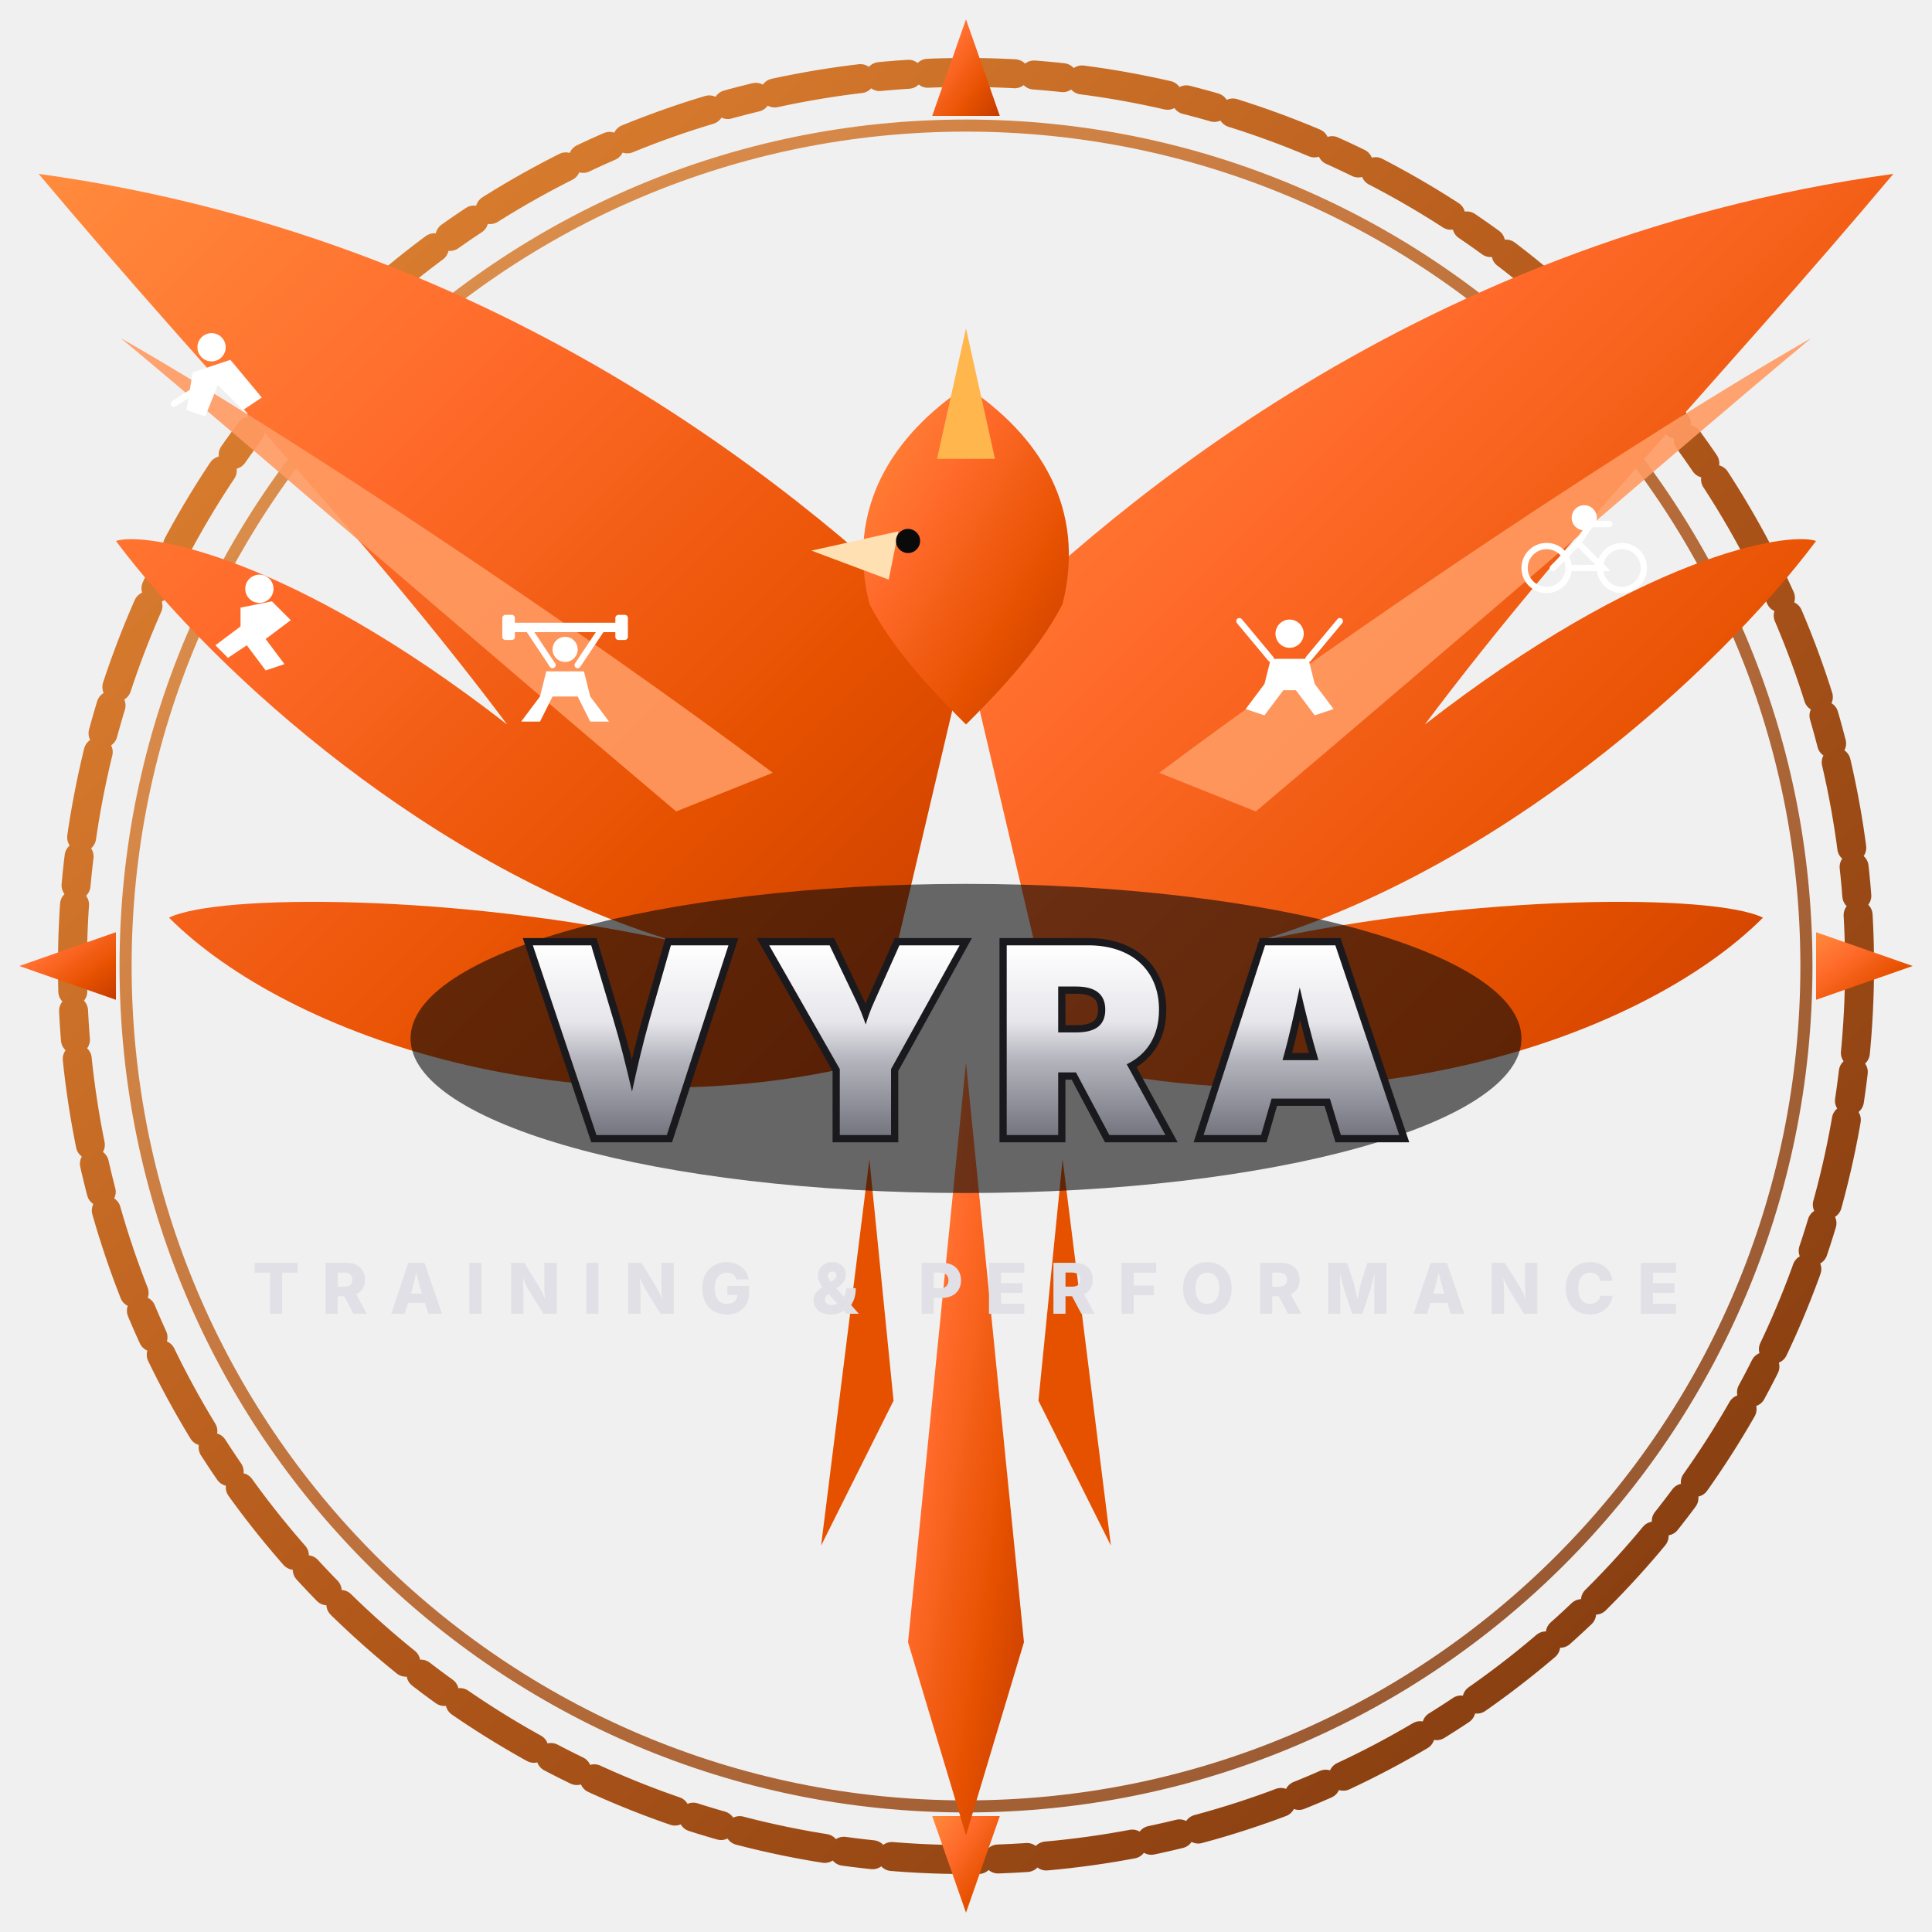
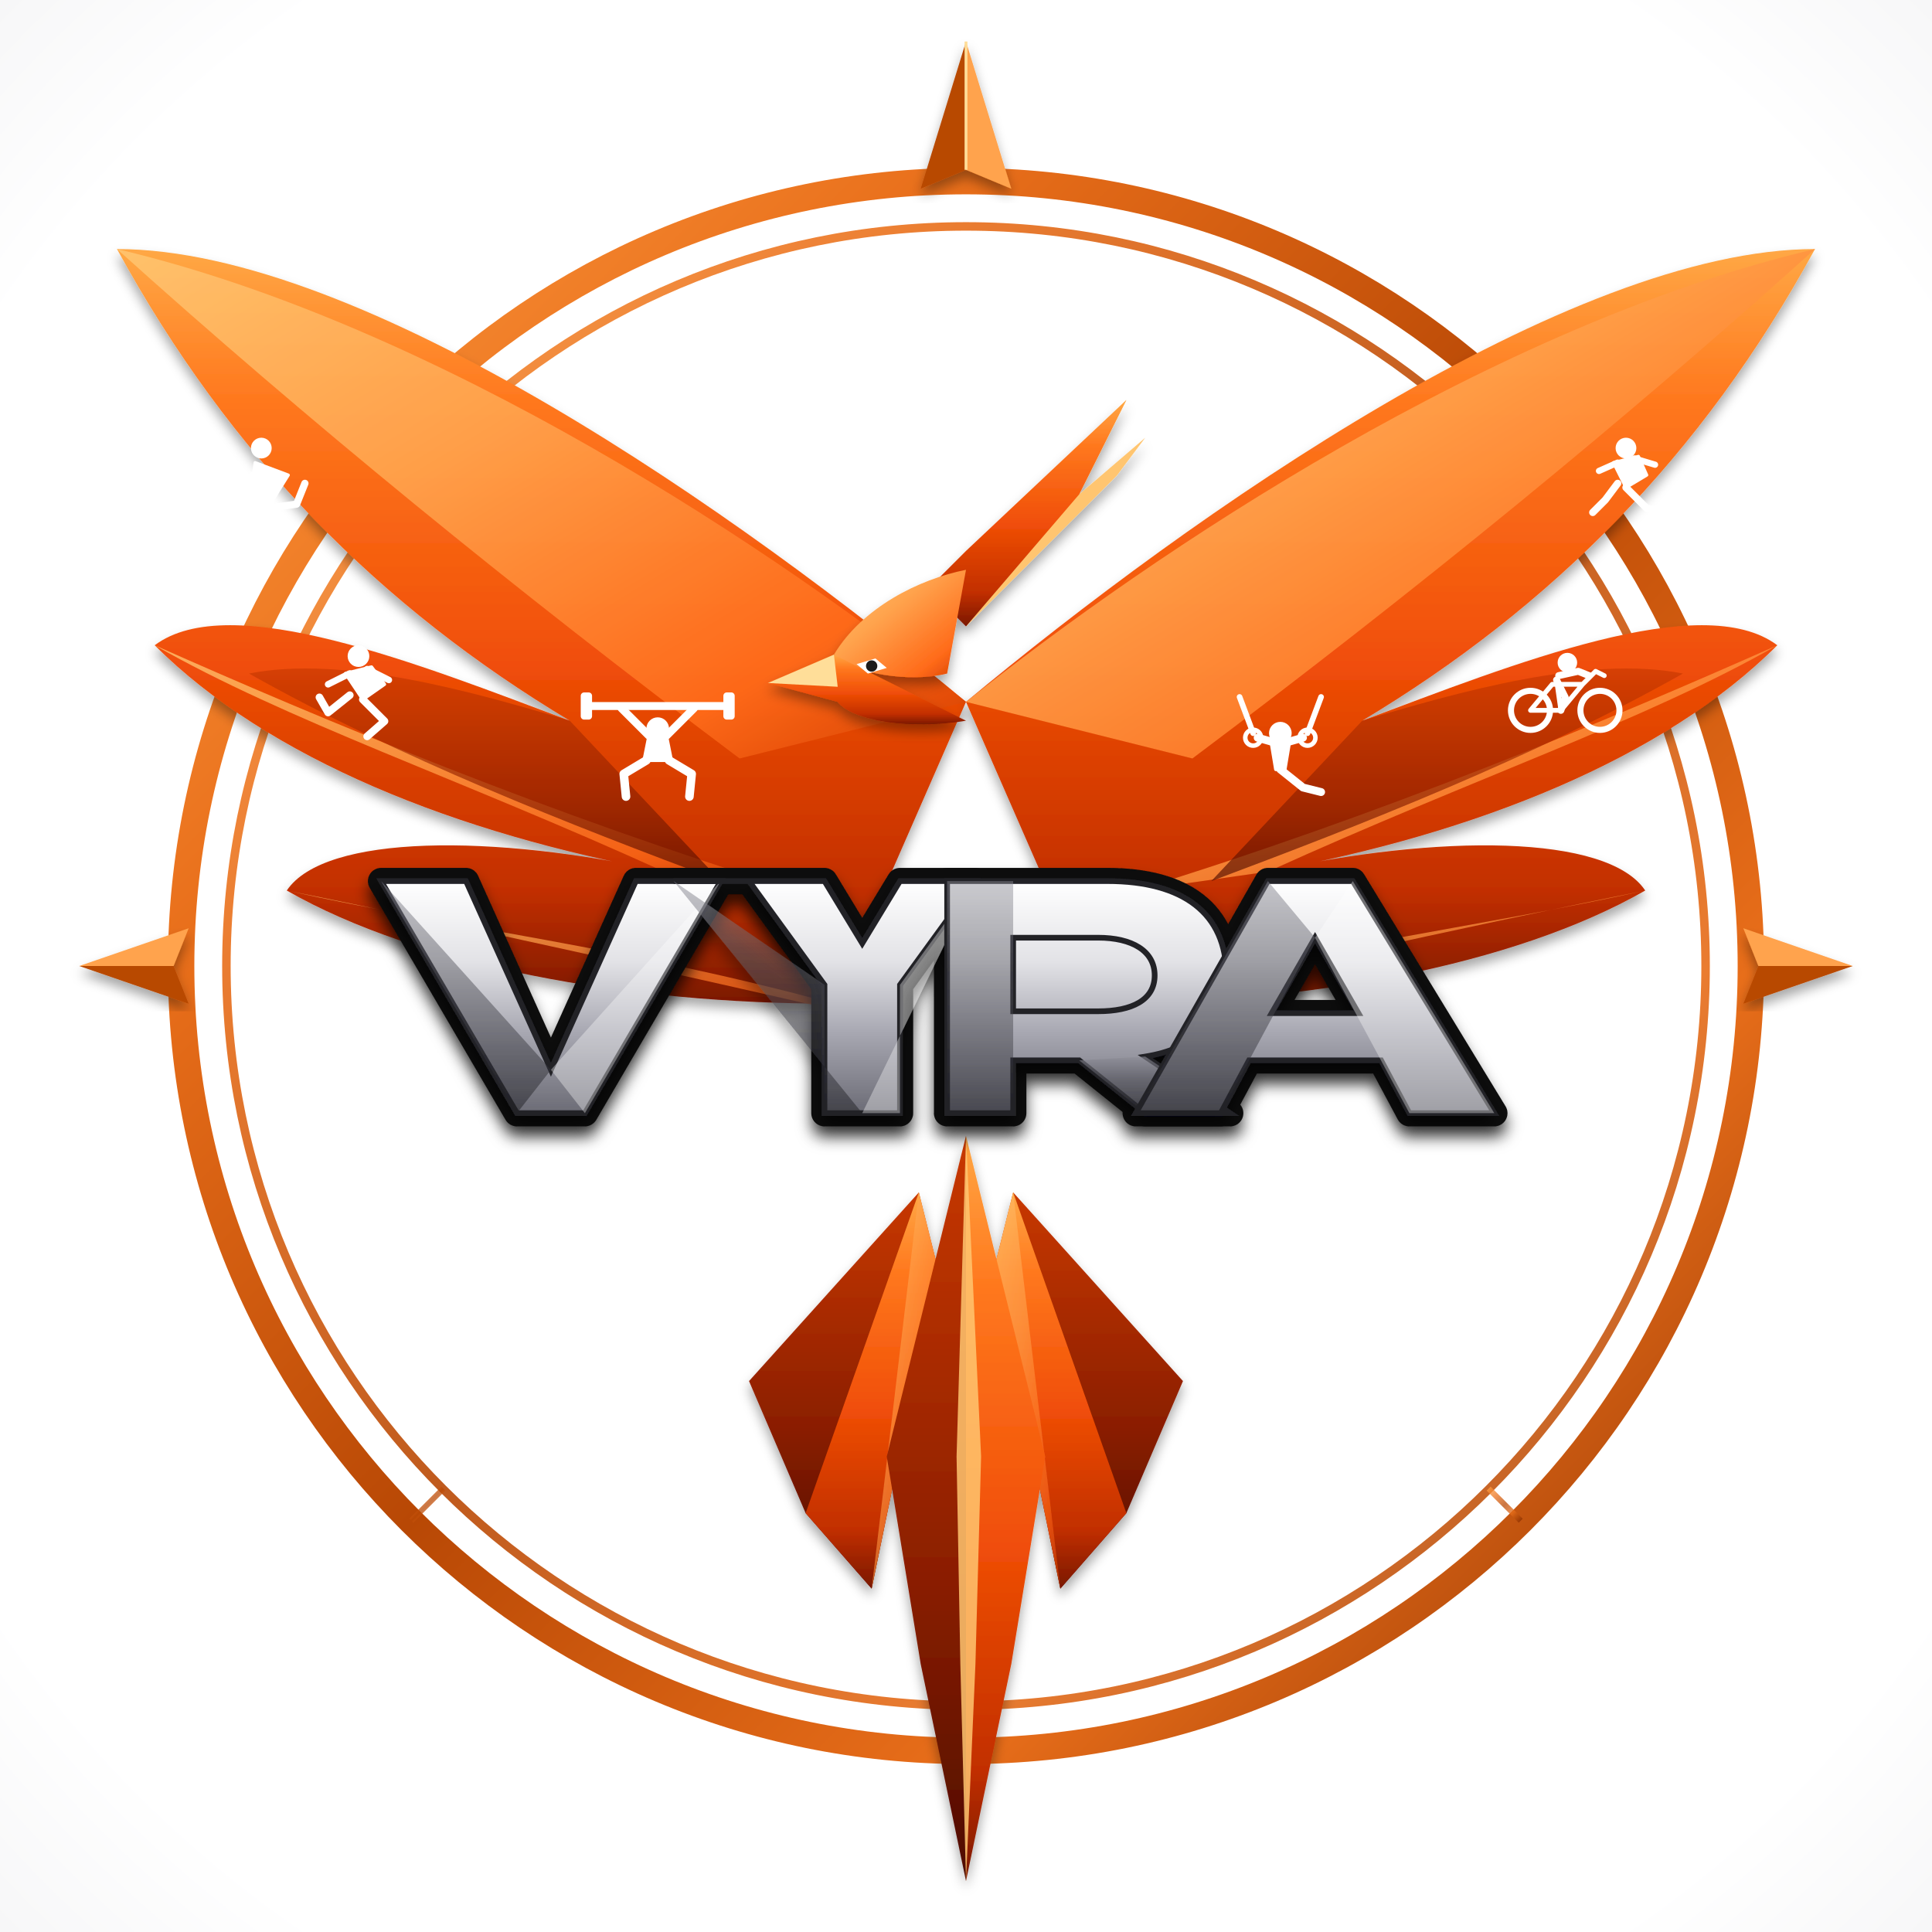
- <svg xmlns="http://www.w3.org/2000/svg" viewBox="0 0 400 400" fill="none">
+ <svg xmlns="http://www.w3.org/2000/svg" viewBox="0 0 1024 1024" width="1024" height="1024">
  <defs>
-     <linearGradient id="vyraFire" x1="0%" y1="0%" x2="100%" y2="100%">
-       <stop offset="0%" stop-color="#FF8B3D" />
-       <stop offset="35%" stop-color="#FF6A2A" />
-       <stop offset="70%" stop-color="#E65100" />
-       <stop offset="100%" stop-color="#C43B00" />
+     <radialGradient id="bgGrad" cx="50%" cy="50%" r="70%">
+       <stop offset="0%" stop-color="#FFFFFF" />
+       <stop offset="85%" stop-color="#FFFFFF" />
+       <stop offset="100%" stop-color="#F7F7F8" />
+     </radialGradient>
+     <linearGradient id="ringGrad" x1="0%" y1="0%" x2="100%" y2="100%">
+       <stop offset="0%" stop-color="#FF9D42" />
+       <stop offset="25%" stop-color="#E86E1A" />
+       <stop offset="50%" stop-color="#B84805" />
+       <stop offset="75%" stop-color="#E86E1A" />
+       <stop offset="100%" stop-color="#8C3000" />
    </linearGradient>
-     <linearGradient id="vyraGoldRing" x1="0%" y1="0%" x2="100%" y2="100%">
-       <stop offset="0%" stop-color="#E68A36" />
-       <stop offset="50%" stop-color="#B3591B" />
-       <stop offset="100%" stop-color="#7A360E" />
+     <linearGradient id="firePrimary" x1="0%" y1="0%" x2="0%" y2="100%">
+       <stop offset="0%" stop-color="#FFA845" />
+       <stop offset="20%" stop-color="#FF781E" />
+       <stop offset="55%" stop-color="#F04E07" />
+       <stop offset="85%" stop-color="#C22F00" />
+       <stop offset="100%" stop-color="#7A1800" />
    </linearGradient>
-     <linearGradient id="vyraSilverText" x1="0%" y1="0%" x2="0%" y2="100%">
+     <linearGradient id="wingHighlight" x1="0%" y1="0%" x2="100%" y2="100%">
+       <stop offset="0%" stop-color="#FFC570" />
+       <stop offset="40%" stop-color="#FFA34D" />
+       <stop offset="80%" stop-color="#FF6B1A" />
+       <stop offset="100%" stop-color="#D43E00" />
+     </linearGradient>
+     <linearGradient id="fireShadow" x1="0%" y1="0%" x2="0%" y2="100%">
+       <stop offset="0%" stop-color="#C83800" />
+       <stop offset="60%" stop-color="#8A1E00" />
+       <stop offset="100%" stop-color="#4E0C00" />
+     </linearGradient>
+     <linearGradient id="metalBevelTop" x1="0%" y1="0%" x2="0%" y2="100%">
      <stop offset="0%" stop-color="#FFFFFF" />
-       <stop offset="40%" stop-color="#E6E6EB" />
-       <stop offset="60%" stop-color="#B5B5BE" />
-       <stop offset="100%" stop-color="#757580" />
+       <stop offset="35%" stop-color="#E2E2E6" />
+       <stop offset="65%" stop-color="#A8A8B2" />
+       <stop offset="100%" stop-color="#6B6B75" />
    </linearGradient>
+     <linearGradient id="metalBevelBottom" x1="0%" y1="0%" x2="0%" y2="100%">
+       <stop offset="0%" stop-color="#8C8C96" />
+       <stop offset="40%" stop-color="#54545C" />
+       <stop offset="80%" stop-color="#323238" />
+       <stop offset="100%" stop-color="#1E1E22" />
+     </linearGradient>
+     <filter id="chiseledShadow" x="-20%" y="-20%" width="140%" height="140%">
+       <feDropShadow dx="0" dy="6" stdDeviation="4" flood-color="#000000" flood-opacity="0.65" />
+     </filter>
+     <filter id="softShadow" x="-10%" y="-10%" width="120%" height="120%">
+       <feDropShadow dx="0" dy="4" stdDeviation="3" flood-color="#000000" flood-opacity="0.35" />
+     </filter>
  </defs>
-   <circle cx="200" cy="200" r="185" stroke="url(#vyraGoldRing)" stroke-width="6" stroke-linecap="round" stroke-dasharray="18 4 6 4" />
-   <circle cx="200" cy="200" r="174" stroke="url(#vyraGoldRing)" stroke-width="2.5" opacity="0.85" />
-   <polygon points="200,4 207,24 193,24" fill="url(#vyraFire)" />
-   <polygon points="200,396 207,376 193,376" fill="url(#vyraFire)" />
-   <polygon points="4,200 24,193 24,207" fill="url(#vyraFire)" />
-   <polygon points="396,200 376,193 376,207" fill="url(#vyraFire)" />
-   <path d="M200 135 C175 110, 110 50, 8 36 C45 80, 75 110, 105 150 C60 115, 30 110, 24 112 C45 140, 90 180, 140 195 C95 185, 45 185, 35 190 C60 215, 120 235, 180 220 Z" fill="url(#vyraFire)" />
-   <path d="M160 160 C120 130, 60 90, 25 70 C55 95, 95 130, 140 168 Z" fill="#FF9A62" opacity="0.9" />
-   <path d="M200 135 C225 110, 290 50, 392 36 C355 80, 325 110, 295 150 C340 115, 370 110, 376 112 C355 140, 310 180, 260 195 C305 185, 355 185, 365 190 C340 215, 280 235, 220 220 Z" fill="url(#vyraFire)" />
-   <path d="M240 160 C280 130, 340 90, 375 70 C345 95, 305 130, 260 168 Z" fill="#FF9A62" opacity="0.9" />
-   <path d="M200 80 C215 90, 225 105, 220 125 C215 135, 205 145, 200 150 C195 145, 185 135, 180 125 C175 105, 185 90, 200 80 Z" fill="url(#vyraFire)" />
-   <polygon points="200,68 206,95 194,95" fill="#FFB74D" />
-   <polygon points="186,110 168,114 184,120" fill="#FFE0B2" />
-   <circle cx="188" cy="112" r="2.5" fill="#0A0A0A" />
-   <polygon points="200,220 212,340 200,380 188,340" fill="url(#vyraFire)" />
-   <polygon points="180,240 170,320 185,290" fill="#E65100" />
-   <polygon points="220,240 230,320 215,290" fill="#E65100" />
-   <g transform="translate(36, 68) scale(0.65)" fill="#FFFFFF">
-     <circle cx="12" cy="6" r="4.5" />
-     <path d="M6 14 L18 10 L28 22 L22 26 L14 18 L10 28 L4 26 Z" />
-     <path d="M0 24 L14 15" stroke="#FFFFFF" stroke-width="2" stroke-linecap="round" />
+   <rect width="1024" height="1024" fill="url(#bgGrad)" />
+   <g transform="translate(512, 512)">
+     <circle cx="0" cy="0" r="416" fill="none" stroke="url(#ringGrad)" stroke-width="14" />
+     <circle cx="0" cy="0" r="392" fill="none" stroke="url(#ringGrad)" stroke-width="4.5" opacity="0.9" />
+     <g stroke="url(#ringGrad)" stroke-width="3" opacity="0.75">
+       <line x1="0" y1="-416" x2="0" y2="-392" />
+       <line x1="0" y1="392" x2="0" y2="416" />
+       <line x1="-416" y1="0" x2="-392" y2="0" />
+       <line x1="392" y1="0" x2="416" y2="0" />
+       <line x1="-294" y1="-294" x2="-277" y2="-277" />
+       <line x1="277" y1="-277" x2="294" y2="-294" />
+       <line x1="-294" y1="294" x2="-277" y2="277" />
+       <line x1="277" y1="277" x2="294" y2="294" />
+     </g>
+     <g filter="url(#softShadow)">
+       <polygon points="0,-490 24,-412 0,-422" fill="#FFA34D" />
+       <polygon points="0,-490 -24,-412 0,-422" fill="#B84805" />
+       <line x1="0" y1="-490" x2="0" y2="-422" stroke="#FFDE99" stroke-width="1.5" />
+     </g>
+     <g filter="url(#softShadow)">
+       <polygon points="-470,0 -412,-20 -420,0" fill="#FFA34D" />
+       <polygon points="-470,0 -412,20 -420,0" fill="#B84805" />
+     </g>
+     <g filter="url(#softShadow)">
+       <polygon points="470,0 412,-20 420,0" fill="#FFA34D" />
+       <polygon points="470,0 412,20 420,0" fill="#B84805" />
+     </g>
+     <path d="M 0,-140 C -120,-240 -320,-380 -450,-380 C -390,-270 -310,-190 -210,-130 C -290,-160 -390,-200 -430,-170 C -370,-110 -270,-70 -160,-50 C -250,-70 -340,-70 -360,-40 C -290,0 -180,20 -70,20 Z" fill="url(#firePrimary)" filter="url(#softShadow)" />
+     <path d="M 0,-140 C -100,-220 -280,-340 -450,-380 C -350,-290 -240,-200 -120,-110 Z" fill="url(#wingHighlight)" opacity="0.9" />
+     <path d="M -160,-50 C -270,-100 -360,-130 -430,-170 C -340,-130 -220,-80 -90,-40 Z" fill="url(#wingHighlight)" opacity="0.8" />
+     <path d="M -70,20 C -180,-10 -270,-20 -360,-40 C -260,-20 -150,5 -40,30 Z" fill="url(#wingHighlight)" opacity="0.7" />
+     <path d="M -210,-130 C -260,-145 -330,-165 -380,-155 C -300,-110 -210,-75 -130,-45 Z" fill="url(#fireShadow)" opacity="0.65" />
+     <path d="M 0,-140 C 120,-240 320,-380 450,-380 C 390,-270 310,-190 210,-130 C 290,-160 390,-200 430,-170 C 370,-110 270,-70 160,-50 C 250,-70 340,-70 360,-40 C 290,0 180,20 70,20 Z" fill="url(#firePrimary)" filter="url(#softShadow)" />
+     <path d="M 0,-140 C 100,-220 280,-340 450,-380 C 350,-290 240,-200 120,-110 Z" fill="url(#wingHighlight)" opacity="0.9" />
+     <path d="M 160,-50 C 270,-100 360,-130 430,-170 C 340,-130 220,-80 90,-40 Z" fill="url(#wingHighlight)" opacity="0.8" />
+     <path d="M 70,20 C 180,-10 270,-20 360,-40 C 260,-20 150,5 40,30 Z" fill="url(#wingHighlight)" opacity="0.7" />
+     <path d="M 210,-130 C 260,-145 330,-165 380,-155 C 300,-110 210,-75 130,-45 Z" fill="url(#fireShadow)" opacity="0.65" />
+     <g filter="url(#softShadow)">
+       <polygon points="0,-180 80,-260 95,-280 60,-250 85,-300 0,-210" fill="#FFC570" />
+       <polygon points="0,-180 60,-250 85,-300 0,-220 -20,-200" fill="url(#firePrimary)" />
+       <path d="M 0,-210 C -25,-205 -55,-190 -70,-165 C -60,-155 -30,-150 -10,-155 Z" fill="url(#wingHighlight)" />
+       <path d="M -70,-165 L -105,-150 L -68,-140 C -60,-130 -30,-125 0,-130 Z" fill="url(#firePrimary)" />
+       <polygon points="-70,-165 -105,-150 -68,-148" fill="#FFDE99" />
+       <polygon points="-58,-160 -48,-163 -42,-158 -52,-155" fill="#FFFFFF" />
+       <circle cx="-50" cy="-159" r="3" fill="#1A1A1E" />
+     </g>
+     <g filter="url(#softShadow)">
+       <polygon points="-25,120 -115,220 -85,290 -50,330 -15,160" fill="url(#fireShadow)" />
+       <polygon points="-25,120 -85,290 -50,330 -15,160" fill="url(#firePrimary)" />
+       <polygon points="-25,120 -50,330 -15,160" fill="url(#wingHighlight)" opacity="0.6" />
+       <polygon points="25,120 115,220 85,290 50,330 15,160" fill="url(#fireShadow)" />
+       <polygon points="25,120 85,290 50,330 15,160" fill="url(#firePrimary)" />
+       <polygon points="25,120 50,330 15,160" fill="url(#wingHighlight)" opacity="0.6" />
+       <polygon points="0,90 -42,260 -24,370 0,485 0,90" fill="url(#fireShadow)" />
+       <polygon points="0,90 42,260 24,370 0,485 0,90" fill="url(#firePrimary)" />
+       <polygon points="0,90 8,260 5,370 0,485 -3,370 -5,260" fill="#FFC570" opacity="0.85" />
+     </g>
+     <g transform="translate(-390, -280) scale(1.1)" fill="#FFFFFF" stroke="#FFFFFF" stroke-linejoin="round">
+       <circle cx="15" cy="5" r="5" stroke="none" />
+       <path d="M 12,12 L 28,18 L 18,34 L 10,26 Z" stroke-width="1.5" />
+       <path d="M 0,26 L 15,15" stroke-width="3" stroke-linecap="round" fill="none" />
+       <path d="M 18,34 L 32,32 L 36,22" stroke-width="3.5" stroke-linecap="round" fill="none" />
+     </g>
+     <g transform="translate(-345, -170) scale(1.15)" fill="#FFFFFF" stroke="#FFFFFF" stroke-linejoin="round">
+       <circle cx="20" cy="5" r="5" stroke="none" />
+       <path d="M 14,13 L 26,10 L 32,18 L 22,25 Z" stroke-width="1.5" />
+       <path d="M 16,13 L 6,18 M 24,11 L 34,16" stroke-width="3" stroke-linecap="round" fill="none" />
+       <path d="M 22,25 L 32,35 L 24,42 M 16,23 L 6,31 L 2,24" stroke-width="3.5" stroke-linecap="round" fill="none" />
+     </g>
+     <g transform="translate(-185, -145) scale(1.2)" fill="#FFFFFF" stroke="#FFFFFF" stroke-linejoin="round">
+       <line x1="-12" y1="6" x2="48" y2="6" stroke="#FFFFFF" stroke-width="3.5" stroke-linecap="round" />
+       <rect x="-16" y="0" width="5" height="12" rx="1.5" fill="#FFFFFF" stroke="none" />
+       <rect x="47" y="0" width="5" height="12" rx="1.5" fill="#FFFFFF" stroke="none" />
+       <circle cx="18" cy="16" r="5" stroke="none" />
+       <path d="M 2,7 L 14,19 M 34,7 L 22,19" stroke-width="3.5" stroke-linecap="round" fill="none" />
+       <path d="M 14,20 L 22,20 L 24,30 L 12,30 Z" stroke-width="1.5" />
+       <path d="M 13,30 L 3,36 L 4,46 M 23,30 L 33,36 L 32,46" stroke-width="3.8" stroke-linecap="round" fill="none" />
+     </g>
+     <g transform="translate(145, -145) scale(1.2)" fill="#FFFFFF" stroke="#FFFFFF" stroke-linejoin="round">
+       <line x1="0" y1="2" x2="6" y2="18" stroke="#FFFFFF" stroke-width="2.5" stroke-linecap="round" />
+       <line x1="36" y1="2" x2="30" y2="18" stroke="#FFFFFF" stroke-width="2.5" stroke-linecap="round" />
+       <circle cx="6" cy="20" r="3.5" fill="none" stroke="#FFFFFF" stroke-width="2" />
+       <circle cx="30" cy="20" r="3.5" fill="none" stroke="#FFFFFF" stroke-width="2" />
+       <circle cx="18" cy="18" r="5" stroke="none" />
+       <path d="M 8,20 L 15,22 M 28,20 L 21,22" stroke-width="3.5" stroke-linecap="round" fill="none" />
+       <path d="M 14,22 L 22,22 L 20,34 L 16,34 Z" stroke-width="1.5" />
+       <path d="M 18,34 L 28,42 L 36,44" stroke-width="3.5" stroke-linecap="round" fill="none" />
+     </g>
+     <g transform="translate(290, -170) scale(1.15)" fill="#FFFFFF" stroke="#FFFFFF" stroke-linejoin="round">
+       <circle cx="8" cy="30" r="9" fill="none" stroke="#FFFFFF" stroke-width="2.8" />
+       <circle cx="40" cy="30" r="9" fill="none" stroke="#FFFFFF" stroke-width="2.8" />
+       <path d="M 8,30 L 22,30 L 32,18 L 18,18 Z M 22,30 L 20,16 M 32,18 L 38,12 L 42,14" stroke-width="2.2" stroke-linecap="round" fill="none" />
+       <circle cx="25" cy="8" r="4.5" stroke="none" />
+       <path d="M 21,14 L 30,12 L 35,14 M 20,16 L 24,24 L 22,30" stroke-width="3.2" stroke-linecap="round" fill="none" />
+     </g>
+     <g transform="translate(330, -280) scale(1.1)" fill="#FFFFFF" stroke="#FFFFFF" stroke-linejoin="round">
+       <circle cx="18" cy="5" r="5" stroke="none" />
+       <path d="M 12,12 L 24,9 L 28,18 L 18,24 Z" stroke-width="1.5" />
+       <path d="M 14,12 L 5,16 M 22,10 L 32,13" stroke-width="3" stroke-linecap="round" fill="none" />
+       <path d="M 18,24 L 28,34 L 38,36 M 14,22 L 8,30 L 2,36" stroke-width="3.5" stroke-linecap="round" fill="none" />
+     </g>
+     <g filter="url(#chiseledShadow)">
+       <path d="M -310,-45 L -265,-45 L -220,55 L -175,-45 L -130,-45 L -202,78 L -238,78 Z" fill="#141418" stroke="#0A0A0C" stroke-width="14" stroke-linejoin="round" />
+       <path d="M -155,-45 L -115,-45 L -75,10 L -75,78 L -35,78 L -35,10 L 5,-45 L -35,-45 L -55,-12 L -75,-45 Z" fill="#141418" stroke="#0A0A0C" stroke-width="14" stroke-linejoin="round" />
+       <path d="M -10,-45 L 75,-45 C 115,-45 138,-28 138,5 C 138,30 120,44 95,48 L 140,78 L 95,78 L 60,50 L 25,50 L 25,78 L -10,78 Z                 M 25,-15 L 70,-15 C 88,-15 100,-8 100,5 C 100,18 88,24 70,24 L 25,24 Z" fill="#141418" stroke="#0A0A0C" stroke-width="14" stroke-linejoin="round" />
+       <path d="M 160,-45 L 205,-45 L 280,78 L 235,78 L 220,50 L 150,50 L 135,78 L 90,78 Z                 M 162,25 L 208,25 L 185,-15 Z" fill="#141418" stroke="#0A0A0C" stroke-width="14" stroke-linejoin="round" />
+     </g>
+     <g filter="url(#chiseledShadow)">
+       <path d="M -310,-45 L -265,-45 L -220,55 L -175,-45 L -130,-45 L -202,78 L -238,78 Z" fill="url(#metalBevelTop)" stroke="#222228" stroke-width="3" />
+       <polygon points="-310,-45 -220,55 -238,78" fill="url(#metalBevelBottom)" opacity="0.5" />
+       <polygon points="-130,-45 -220,55 -202,78" fill="#FFFFFF" opacity="0.35" />
+       <path d="M -155,-45 L -115,-45 L -75,10 L -75,78 L -35,78 L -35,10 L 5,-45 L -35,-45 L -55,-12 L -75,-45 Z" fill="url(#metalBevelTop)" stroke="#222228" stroke-width="3" />
+       <polygon points="-155,-45 -75,10 -75,78 -55,78" fill="url(#metalBevelBottom)" opacity="0.5" />
+       <polygon points="5,-45 -35,10 -35,78 -55,78" fill="#FFFFFF" opacity="0.35" />
+       <path d="M -10,-45 L 75,-45 C 115,-45 138,-28 138,5 C 138,30 120,44 95,48 L 140,78 L 95,78 L 60,50 L 25,50 L 25,78 L -10,78 Z                 M 25,-15 L 70,-15 C 88,-15 100,-8 100,5 C 100,18 88,24 70,24 L 25,24 Z" fill="url(#metalBevelTop)" stroke="#222228" stroke-width="3" />
+       <polygon points="-10,-45 25,-45 25,78 -10,78" fill="url(#metalBevelBottom)" opacity="0.45" />
+       <polygon points="60,50 95,48 140,78 95,78" fill="url(#metalBevelBottom)" opacity="0.6" />
+       <path d="M 160,-45 L 205,-45 L 280,78 L 235,78 L 220,50 L 150,50 L 135,78 L 90,78 Z                 M 162,25 L 208,25 L 185,-15 Z" fill="url(#metalBevelTop)" stroke="#222228" stroke-width="3" />
+       <polygon points="90,78 160,-45 185,-15 135,78" fill="url(#metalBevelBottom)" opacity="0.5" />
+       <polygon points="205,-45 280,78 235,78 185,-15" fill="#FFFFFF" opacity="0.35" />
+     </g>
  </g>
-   <g transform="translate(42, 118) scale(0.65)" fill="#FFFFFF">
-     <circle cx="18" cy="6" r="4.5" />
-     <path d="M12 12 L22 10 L28 16 L20 22 L26 30 L20 32 L14 24 L8 28 L4 24 L12 18 Z" />
-   </g>
-   <g transform="translate(104, 126) scale(0.65)" fill="#FFFFFF">
-     <line x1="2" y1="6" x2="38" y2="6" stroke="#FFFFFF" stroke-width="3" stroke-linecap="round" />
-     <rect x="0" y="2" width="4" height="8" rx="1" />
-     <rect x="36" y="2" width="4" height="8" rx="1" />
-     <circle cx="20" cy="13" r="4" />
-     <path d="M14 20 L26 20 L28 28 L34 36 L28 36 L24 28 L16 28 L12 36 L6 36 L12 28 Z" />
-     <path d="M8 6 L16 18 M32 6 L24 18" stroke="#FFFFFF" stroke-width="2" stroke-linecap="round" />
-   </g>
-   <g transform="translate(254, 126) scale(0.65)" fill="#FFFFFF">
-     <circle cx="20" cy="8" r="4.5" />
-     <path d="M14 16 L26 16 L28 24 L34 32 L28 34 L22 26 L18 26 L12 34 L6 32 L12 24 Z" />
-     <line x1="4" y1="4" x2="14" y2="16" stroke="#FFFFFF" stroke-width="2" stroke-linecap="round" />
-     <line x1="36" y1="4" x2="26" y2="16" stroke="#FFFFFF" stroke-width="2" stroke-linecap="round" />
-   </g>
-   <g transform="translate(315, 102) scale(0.65)" fill="#FFFFFF">
-     <circle cx="8" cy="24" r="7" stroke="#FFFFFF" stroke-width="2" fill="none" />
-     <circle cx="32" cy="24" r="7" stroke="#FFFFFF" stroke-width="2" fill="none" />
-     <circle cx="20" cy="8" r="4" />
-     <path d="M10 24 L18 16 L26 24 L16 24 M18 16 L22 10 L28 10" stroke="#FFFFFF" stroke-width="2" fill="none" stroke-linecap="round" />
-   </g>
-   <ellipse cx="200" cy="215" rx="115" ry="32" fill="#0A0A0A" opacity="0.6" />
-   <text x="200" y="235" text-anchor="middle" fill="url(#vyraSilverText)" font-size="54" font-weight="900" font-family="system-ui, -apple-system, sans-serif" letter-spacing="6" stroke="#1A1A1E" stroke-width="3" style="paint-order: stroke fill;">VYRA</text>
-   <text x="200" y="272" text-anchor="middle" fill="#E0E0E6" font-size="14.5" font-weight="800" font-family="system-ui, -apple-system, sans-serif" letter-spacing="4.5">TRAINING &amp; PERFORMANCE</text>
</svg>
